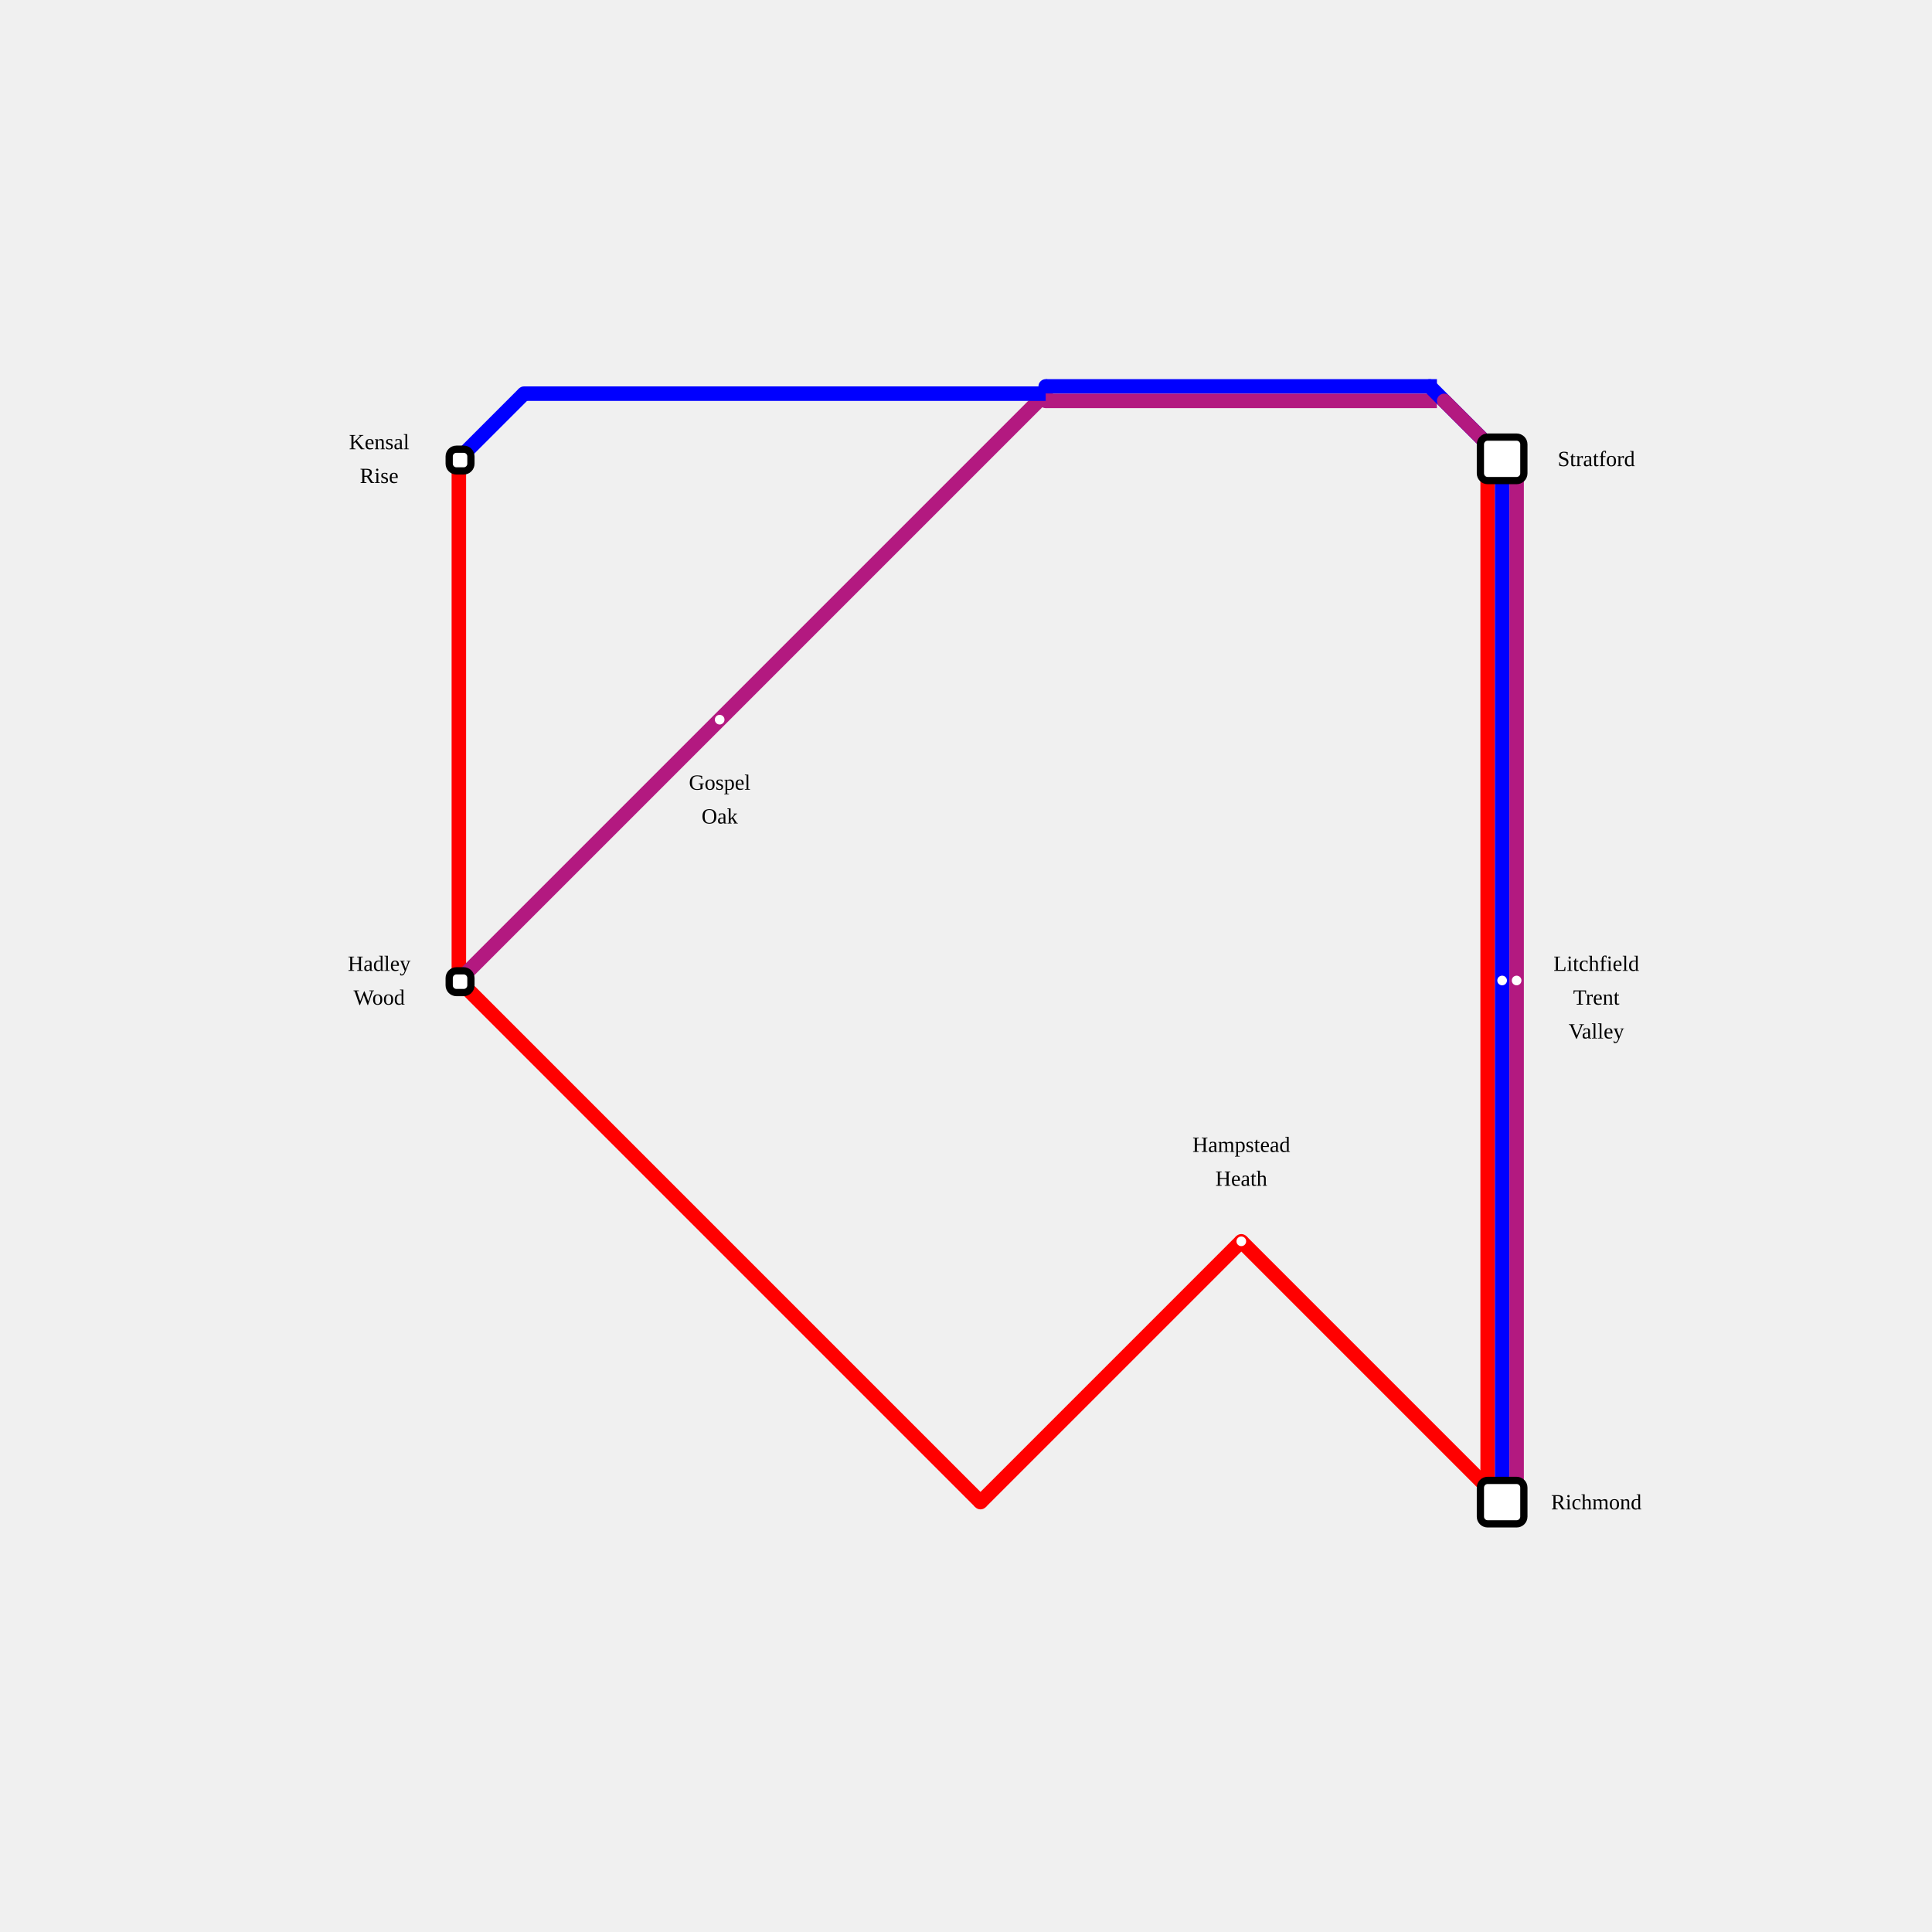
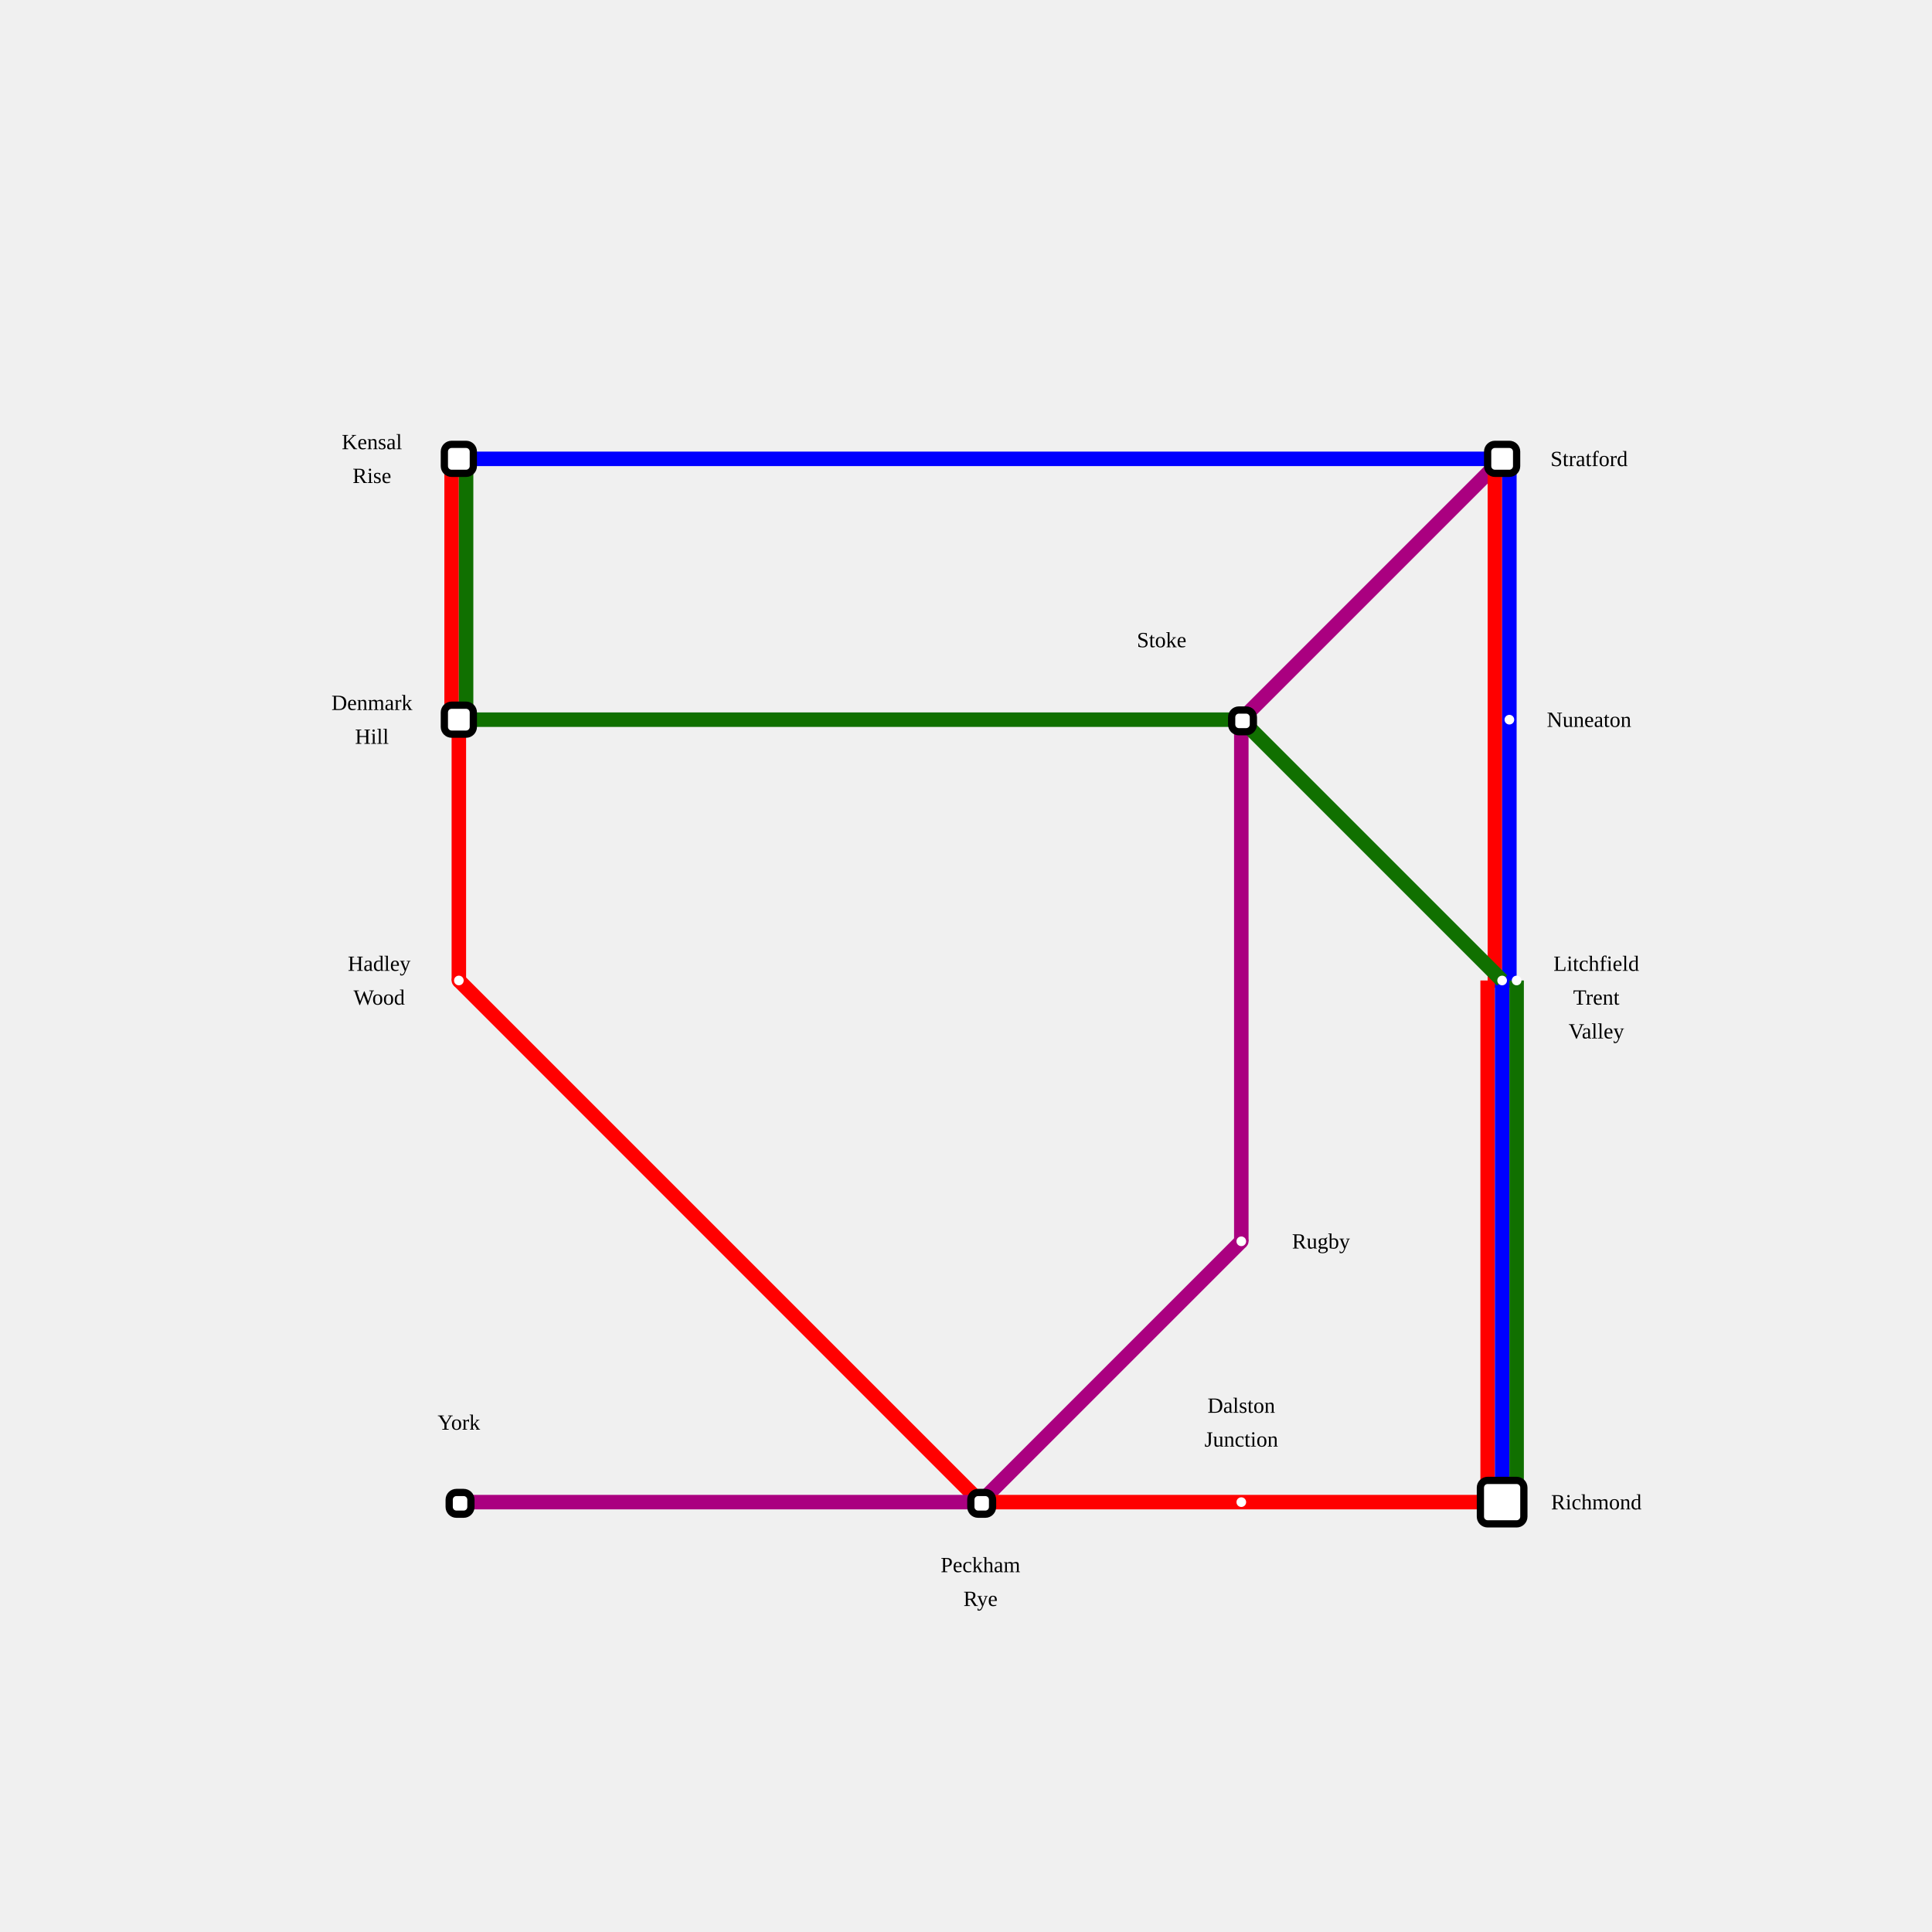
<svg xmlns="http://www.w3.org/2000/svg" width="800" height="800">
-   <polyline points="190,190 190,406" style="stroke: #ff0000; stroke-width: 6px" />
+   <polyline points="406,622 190,406" style="stroke: #ff0000; stroke-width: 6px" />
  <circle cx="190" cy="406" r="3" style="fill: #ff0000" />
-   <polyline points="190,406 406,622" style="stroke: #ff0000; stroke-width: 6px" />
+   <polyline points="190,190 622,190" style="stroke: #0000ff; stroke-width: 6px" />
+   <circle cx="622" cy="190" r="3" style="fill: #0000ff" />
+   <polyline points="622,190 514,298" style="stroke: #aa0080; stroke-width: 6px" />
+   <circle cx="514" cy="298" r="3" style="fill: #aa0080" />
+   <polyline points="514,298 514,514" style="stroke: #aa0080; stroke-width: 6px" />
+   <circle cx="514" cy="514" r="3" style="fill: #aa0080" />
+   <polyline points="514,514 406,622" style="stroke: #aa0080; stroke-width: 6px" />
+   <circle cx="406" cy="622" r="3" style="fill: #aa0080" />
+   <polyline points="622,622 406,622" style="stroke: #ff0000; stroke-width: 6px" />
  <circle cx="406" cy="622" r="3" style="fill: #ff0000" />
-   <polyline points="406,622 514,514" style="stroke: #ff0000; stroke-width: 6px" />
-   <circle cx="514" cy="514" r="3" style="fill: #ff0000" />
-   <polyline points="514,514 622,622" style="stroke: #ff0000; stroke-width: 6px" />
-   <circle cx="622" cy="622" r="3" style="fill: #ff0000" />
-   <polyline points="217,163 190,190" style="stroke: #0000ff; stroke-width: 6px" />
-   <circle cx="190" cy="190" r="3" style="fill: #0000ff" />
-   <polyline points="190,406 433,163" style="stroke: #b31980; stroke-width: 6px" />
-   <circle cx="433" cy="163" r="3" style="fill: #b31980" />
-   <polyline points="595,160 433,160" style="stroke: #0000ff; stroke-width: 6px" />
-   <circle cx="433" cy="160" r="3" style="fill: #0000ff" />
-   <polyline points="595,166 433,166" style="stroke: #b31980; stroke-width: 6px" />
-   <circle cx="433" cy="166" r="3" style="fill: #b31980" />
-   <polyline points="433,163 217,163" style="stroke: #0000ff; stroke-width: 6px" />
-   <circle cx="217" cy="163" r="3" style="fill: #0000ff" />
-   <polyline points="619,187 592,160" style="stroke: #0000ff; stroke-width: 6px" />
-   <circle cx="592" cy="160" r="3" style="fill: #0000ff" />
-   <polyline points="625,193 598,166" style="stroke: #b31980; stroke-width: 6px" />
-   <circle cx="598" cy="166" r="3" style="fill: #b31980" />
-   <polyline points="616,622 616,190" style="stroke: #ff0000; stroke-width: 6px" />
-   <circle cx="616" cy="190" r="3" style="fill: #ff0000" />
-   <polyline points="622,622 622,190" style="stroke: #0000ff; stroke-width: 6px" />
-   <circle cx="622" cy="190" r="3" style="fill: #0000ff" />
-   <polyline points="628,622 628,190" style="stroke: #b31980; stroke-width: 6px" />
-   <circle cx="628" cy="190" r="3" style="fill: #b31980" />
+   <polyline points="406,622 190,622" style="stroke: #aa0080; stroke-width: 6px" />
+   <circle cx="190" cy="622" r="3" style="fill: #aa0080" />
+   <polyline points="619,190 619,406" style="stroke: #ff0000; stroke-width: 6px" />
+   <circle cx="619" cy="406" r="3" style="fill: #ff0000" />
+   <polyline points="625,190 625,406" style="stroke: #0000ff; stroke-width: 6px" />
+   <circle cx="625" cy="406" r="3" style="fill: #0000ff" />
+   <polyline points="616,406 616,622" style="stroke: #ff0000; stroke-width: 6px" />
+   <circle cx="616" cy="622" r="3" style="fill: #ff0000" />
+   <polyline points="622,406 622,622" style="stroke: #0000ff; stroke-width: 6px" />
+   <circle cx="622" cy="622" r="3" style="fill: #0000ff" />
+   <polyline points="628,406 628,622" style="stroke: #107000; stroke-width: 6px" />
+   <circle cx="628" cy="622" r="3" style="fill: #107000" />
+   <polyline points="622,406 514,298" style="stroke: #107000; stroke-width: 6px" />
+   <circle cx="514" cy="298" r="3" style="fill: #107000" />
+   <polyline points="514,298 190,298" style="stroke: #107000; stroke-width: 6px" />
+   <circle cx="190" cy="298" r="3" style="fill: #107000" />
+   <polyline points="190,406 190,298" style="stroke: #ff0000; stroke-width: 6px" />
+   <circle cx="190" cy="298" r="3" style="fill: #ff0000" />
+   <polyline points="187,298 187,190" style="stroke: #ff0000; stroke-width: 6px" />
+   <circle cx="187" cy="190" r="3" style="fill: #ff0000" />
+   <polyline points="193,298 193,190" style="stroke: #107000; stroke-width: 6px" />
+   <circle cx="193" cy="190" r="3" style="fill: #107000" />
+   <rect x="613" y="613" width="18" height="18" rx="3" ry="3" style="fill: #ffffff; stroke: #000000; stroke-width: 3px" />
+   <text x="661" y="625" style="font-size: 9px; text-anchor: middle;">Richmond</text>
+   <rect x="186" y="618" width="9" height="9" rx="3" ry="3" style="fill: #ffffff; stroke: #000000; stroke-width: 3px" />
+   <text x="190" y="592" style="font-size: 9px; text-anchor: middle;">York</text>
+   <circle cx="514" cy="514" r="2" style="fill: #ffffff" />
+   <text x="547" y="517" style="font-size: 9px; text-anchor: middle;">Rugby</text>
+   <circle cx="625" cy="298" r="2" style="fill: #ffffff" />
+   <text x="658" y="301" style="font-size: 9px; text-anchor: middle;">Nuneaton</text>
+   <rect x="510" y="294" width="9" height="9" rx="3" ry="3" style="fill: #ffffff; stroke: #000000; stroke-width: 3px" />
+   <text x="481" y="268" style="font-size: 9px; text-anchor: middle;">Stoke</text>
+   <rect x="184" y="292" width="12" height="12" rx="3" ry="3" style="fill: #ffffff; stroke: #000000; stroke-width: 3px" />
+   <text x="154" y="294" style="font-size: 9px; text-anchor: middle;">Denmark</text>
+   <text x="154" y="308" style="font-size: 9px; text-anchor: middle;">Hill</text>
+   <rect x="402" y="618" width="9" height="9" rx="3" ry="3" style="fill: #ffffff; stroke: #000000; stroke-width: 3px" />
+   <text x="406" y="651" style="font-size: 9px; text-anchor: middle;">Peckham</text>
+   <text x="406" y="665" style="font-size: 9px; text-anchor: middle;">Rye</text>
+   <rect x="616" y="184" width="12" height="12" rx="3" ry="3" style="fill: #ffffff; stroke: #000000; stroke-width: 3px" />
+   <text x="658" y="193" style="font-size: 9px; text-anchor: middle;">Stratford</text>
  <circle cx="622" cy="406" r="2" style="fill: #ffffff" />
  <circle cx="628" cy="406" r="2" style="fill: #ffffff" />
  <text x="661" y="402" style="font-size: 9px; text-anchor: middle;">Litchfield</text>
  <text x="661" y="416" style="font-size: 9px; text-anchor: middle;">Trent</text>
  <text x="661" y="430" style="font-size: 9px; text-anchor: middle;">Valley</text>
-   <rect x="186" y="402" width="9" height="9" rx="3" ry="3" style="fill: #ffffff; stroke: #000000; stroke-width: 3px" />
+   <circle cx="190" cy="406" r="2" style="fill: #ffffff" />
  <text x="157" y="402" style="font-size: 9px; text-anchor: middle;">Hadley</text>
  <text x="157" y="416" style="font-size: 9px; text-anchor: middle;">Wood</text>
-   <rect x="186" y="186" width="9" height="9" rx="3" ry="3" style="fill: #ffffff; stroke: #000000; stroke-width: 3px" />
-   <text x="157" y="186" style="font-size: 9px; text-anchor: middle;">Kensal</text>
-   <text x="157" y="200" style="font-size: 9px; text-anchor: middle;">Rise</text>
-   <circle cx="298" cy="298" r="2" style="fill: #ffffff" />
-   <text x="298" y="327" style="font-size: 9px; text-anchor: middle;">Gospel</text>
-   <text x="298" y="341" style="font-size: 9px; text-anchor: middle;">Oak</text>
-   <circle cx="514" cy="514" r="2" style="fill: #ffffff" />
-   <text x="514" y="477" style="font-size: 9px; text-anchor: middle;">Hampstead</text>
-   <text x="514" y="491" style="font-size: 9px; text-anchor: middle;">Heath</text>
-   <rect x="613" y="613" width="18" height="18" rx="3" ry="3" style="fill: #ffffff; stroke: #000000; stroke-width: 3px" />
-   <text x="661" y="625" style="font-size: 9px; text-anchor: middle;">Richmond</text>
-   <rect x="613" y="181" width="18" height="18" rx="3" ry="3" style="fill: #ffffff; stroke: #000000; stroke-width: 3px" />
-   <text x="661" y="193" style="font-size: 9px; text-anchor: middle;">Stratford</text>
+   <rect x="184" y="184" width="12" height="12" rx="3" ry="3" style="fill: #ffffff; stroke: #000000; stroke-width: 3px" />
+   <text x="154" y="186" style="font-size: 9px; text-anchor: middle;">Kensal</text>
+   <text x="154" y="200" style="font-size: 9px; text-anchor: middle;">Rise</text>
+   <circle cx="514" cy="622" r="2" style="fill: #ffffff" />
+   <text x="514" y="585" style="font-size: 9px; text-anchor: middle;">Dalston</text>
+   <text x="514" y="599" style="font-size: 9px; text-anchor: middle;">Junction</text>
</svg>
